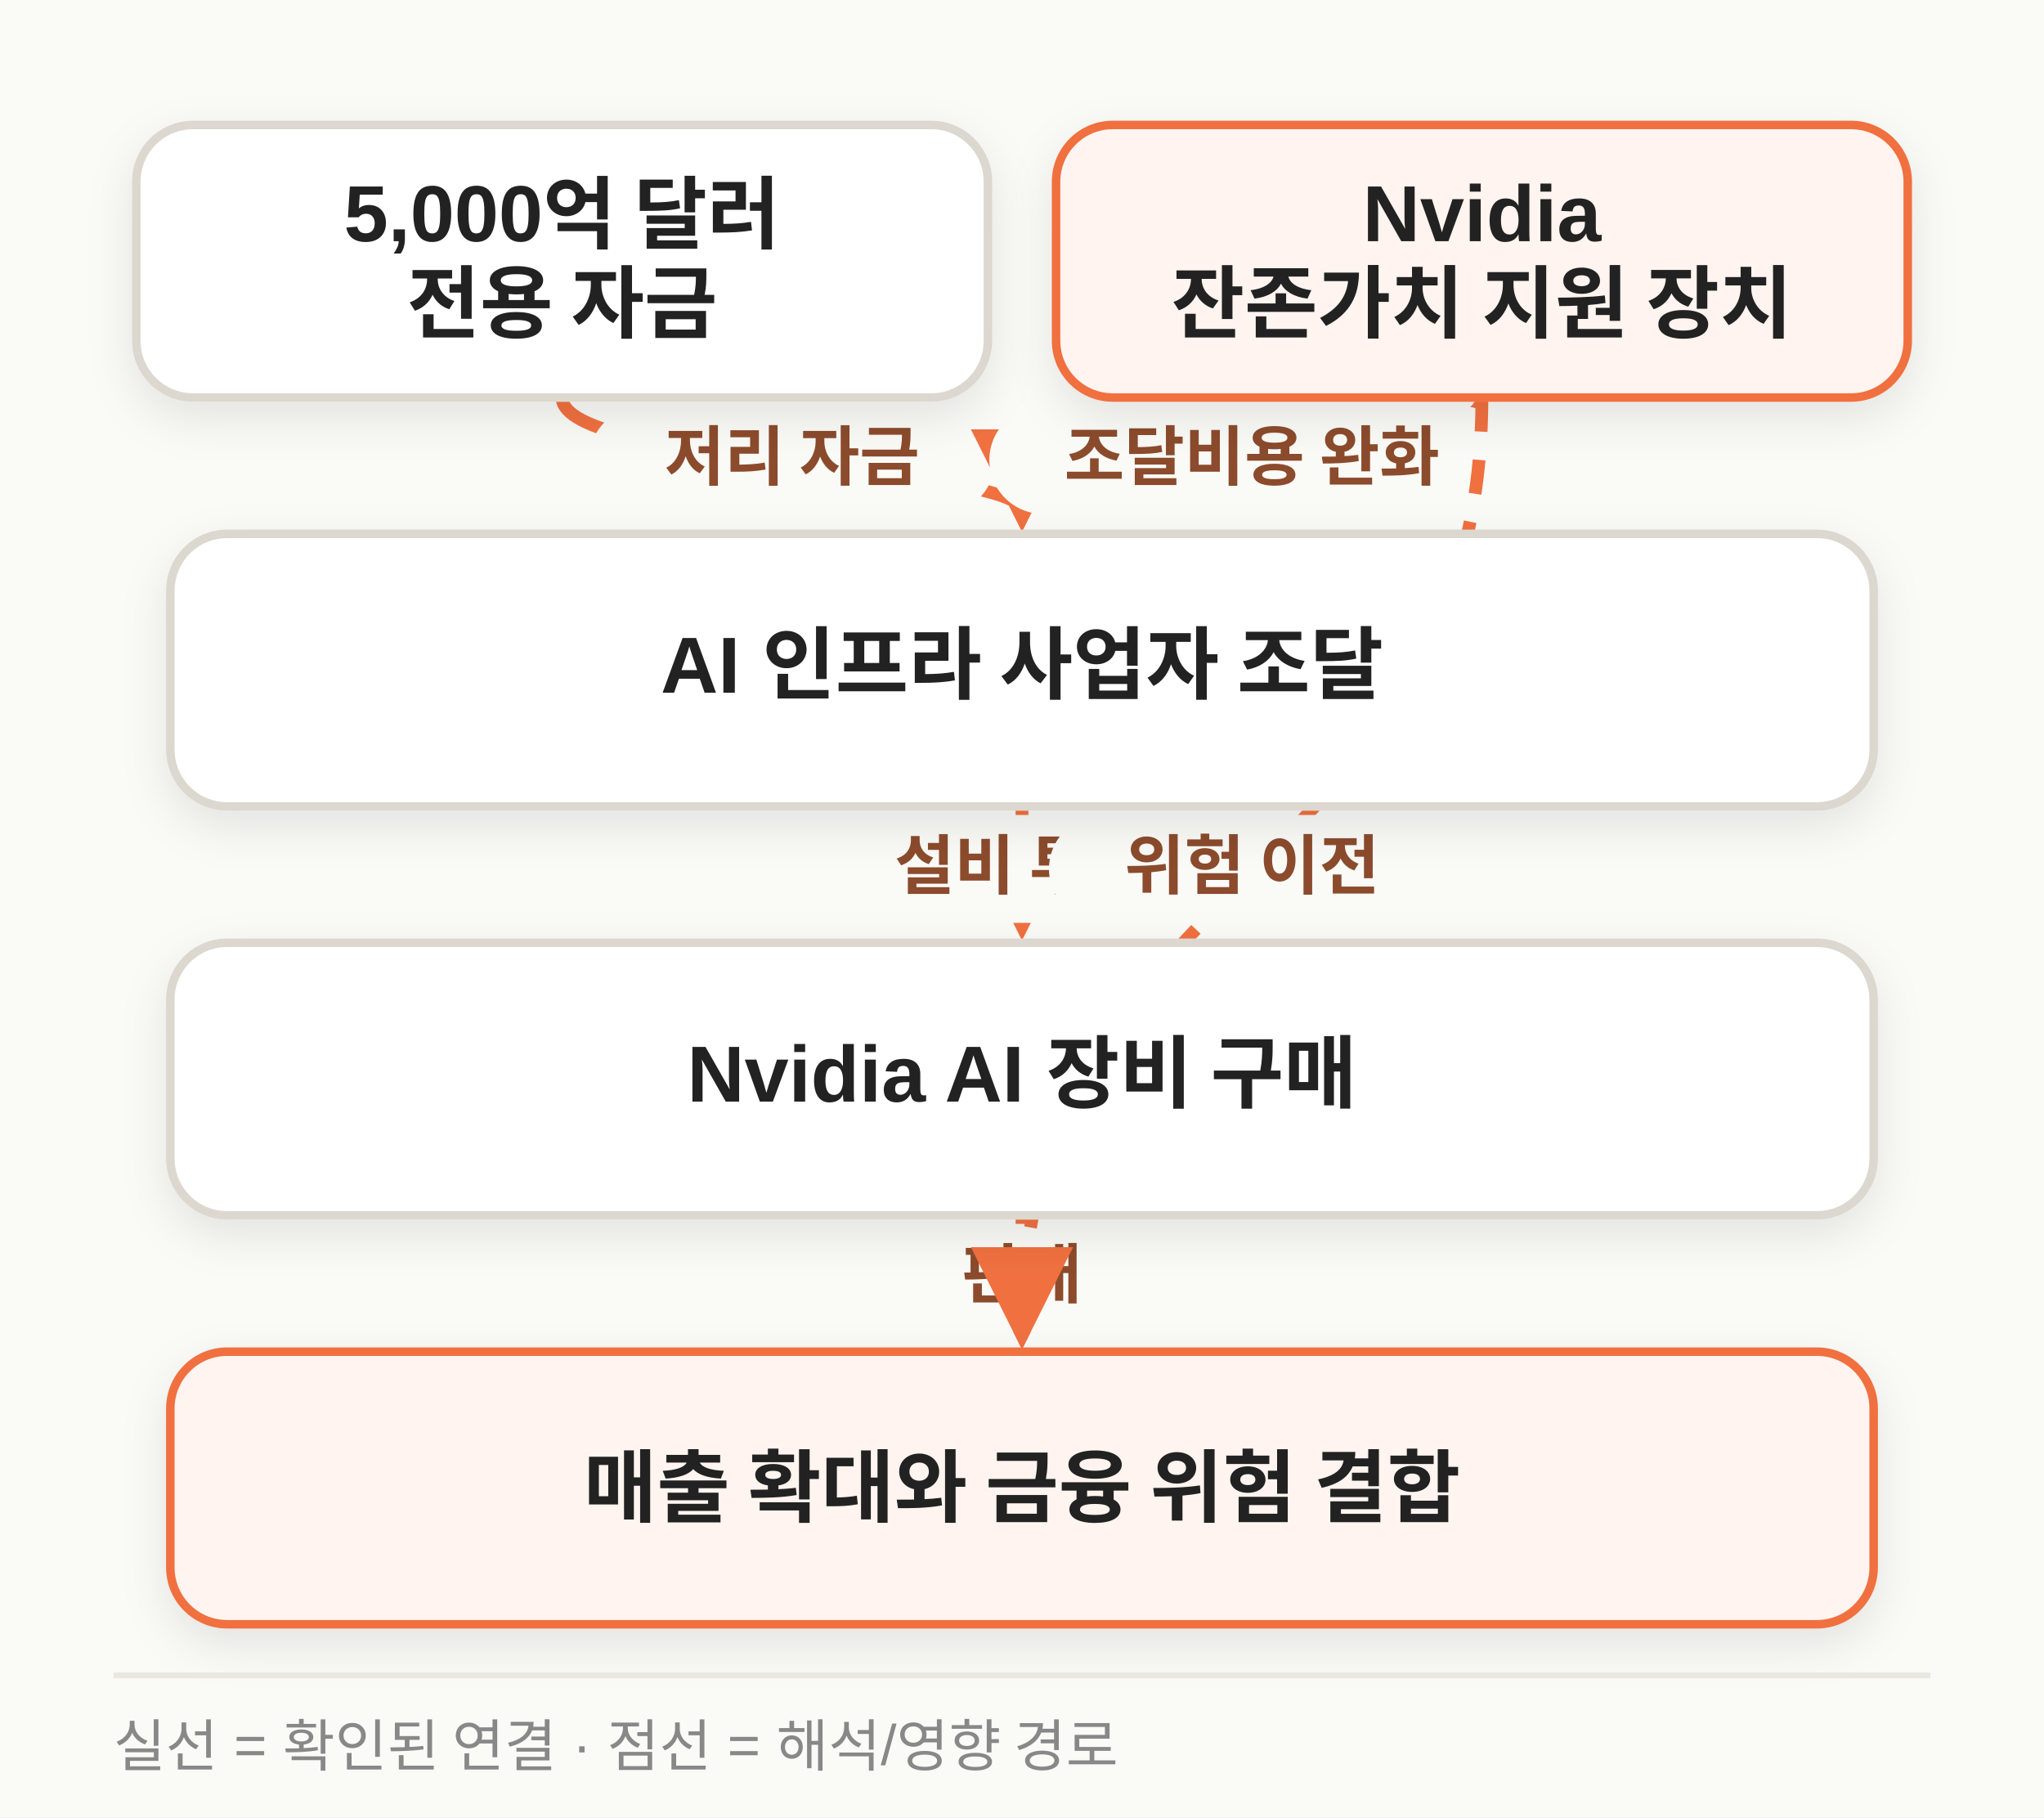
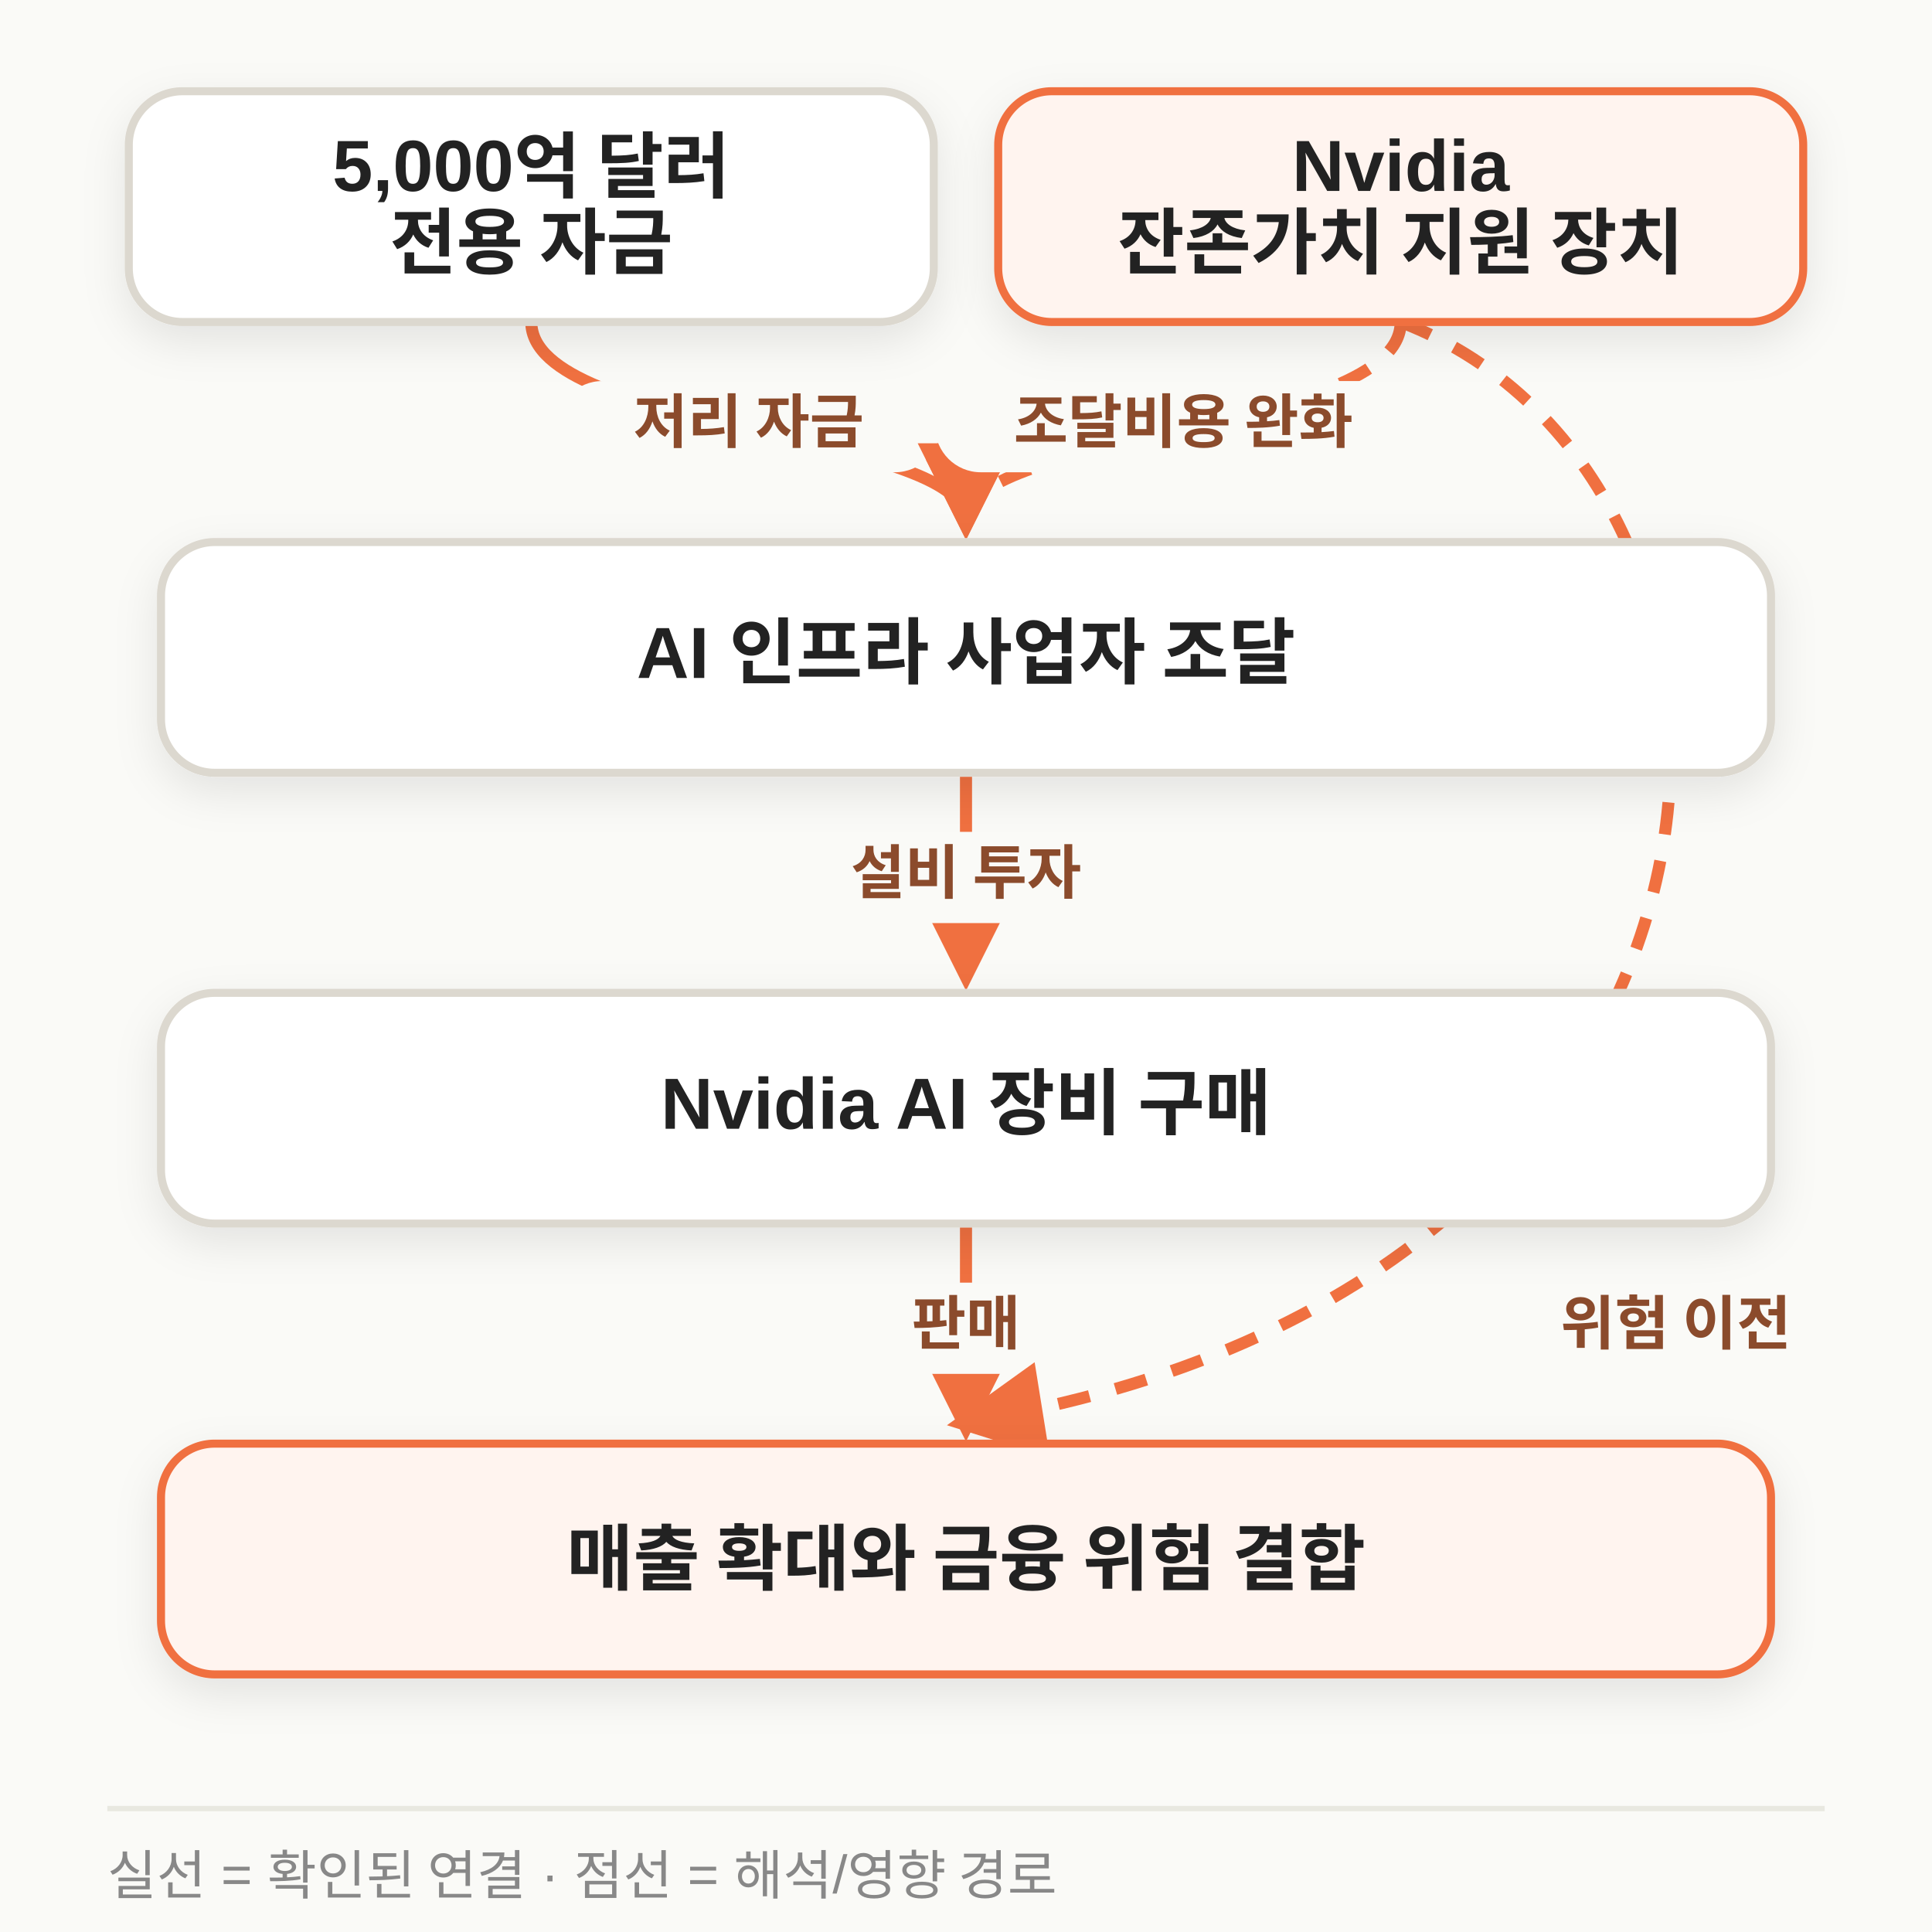
- <svg xmlns="http://www.w3.org/2000/svg" width="720" height="640" viewBox="0 0 720 640" class="morning-diagram morning-diagram-mobile" data-mobile-layout="same-topology" data-motion-orientation="TB" data-motion-steps="7">
+ <svg xmlns="http://www.w3.org/2000/svg" width="720" height="720" viewBox="0 0 720 720" class="morning-diagram morning-diagram-mobile" data-mobile-layout="same-topology" data-motion-orientation="TB" data-motion-steps="7">
  <defs>
    <filter id="shadow" x="-20%" y="-20%" width="140%" height="160%">
      <feDropShadow dx="0" dy="6" stdDeviation="8" flood-color="#111111" flood-opacity=".09" />
    </filter>
    <marker id="arrow" viewBox="0 0 10 10" refX="8" refY="5" markerWidth="8" markerHeight="8" orient="auto-start-reverse">
      <path d="M 0 0 L 10 5 L 0 10 z" fill="#F07040" />
    </marker>
  </defs>
-   <rect width="720" height="640" fill="#FAFAF7" />
+   <rect width="720" height="720" fill="#FAFAF7" />
  <g class="motion-step motion-edge" data-motion-step="1" data-from="A" data-to="B" style="--motion-delay:415ms">
-     <path d="M 198.0 140.0 C 198.0 164.0, 360.0 164.0, 360.0 180.0" fill="none" stroke="#F07040" stroke-width="4.5" marker-end="url(#arrow)" />
-     <rect x="207.5" y="143.0" width="143" height="38" rx="19" fill="#FAFAF7" />
-     <text x="279.0" y="169.0" text-anchor="middle" font-family="Apple SD Gothic Neo,Malgun Gothic,Arial,sans-serif" font-size="23" font-weight="800" fill="#8B4B2C">저리 자금</text>
+     <path d="M 198.0 120.0 C 198.0 161.0, 360.0 161.0, 360.0 194.0" fill="none" stroke="#F07040" stroke-width="4.5" marker-end="url(#arrow)" />
+     <rect x="207.5" y="142.0" width="143" height="34" rx="17" fill="#FAFAF7" />
+     <text x="279.0" y="165.0" text-anchor="middle" font-family="Apple SD Gothic Neo,Malgun Gothic,Arial,sans-serif" font-size="22" font-weight="800" fill="#8B4B2C">저리 자금</text>
  </g>
  <g class="motion-step motion-edge" data-motion-step="3" data-from="B" data-to="C" style="--motion-delay:1245ms">
-     <path d="M 360.0 284.0 C 360.0 308.0, 360.0 308.0, 360.0 324.0" fill="none" stroke="#F07040" stroke-width="4.5" marker-end="url(#arrow)" />
-     <rect x="288.5" y="287.0" width="143" height="38" rx="19" fill="#FAFAF7" />
-     <text x="360.0" y="313.0" text-anchor="middle" font-family="Apple SD Gothic Neo,Malgun Gothic,Arial,sans-serif" font-size="23" font-weight="800" fill="#8B4B2C">설비 투자</text>
+     <path d="M 360.0 288.0 C 360.0 329.0, 360.0 329.0, 360.0 362.0" fill="none" stroke="#F07040" stroke-width="4.5" marker-end="url(#arrow)" />
+     <rect x="288.5" y="310.0" width="143" height="34" rx="17" fill="#FAFAF7" />
+     <text x="360.0" y="333.0" text-anchor="middle" font-family="Apple SD Gothic Neo,Malgun Gothic,Arial,sans-serif" font-size="22" font-weight="800" fill="#8B4B2C">설비 투자</text>
  </g>
  <g class="motion-step motion-edge" data-motion-step="1" data-from="D" data-to="B" style="--motion-delay:415ms">
-     <path d="M 522.0 140.0 C 522.0 164.0, 360.0 164.0, 360.0 180.0" fill="none" stroke="#F07040" stroke-width="4.5" stroke-dasharray="12 10" marker-end="url(#arrow)" />
-     <rect x="348.5" y="143.0" width="185" height="38" rx="19" fill="#FAFAF7" />
-     <text x="441.0" y="169.0" text-anchor="middle" font-family="Apple SD Gothic Neo,Malgun Gothic,Arial,sans-serif" font-size="23" font-weight="800" fill="#8B4B2C">조달비용 완화</text>
+     <path d="M 522.0 120.0 C 522.0 161.0, 360.0 161.0, 360.0 194.0" fill="none" stroke="#F07040" stroke-width="4.5" stroke-dasharray="12 10" marker-end="url(#arrow)" />
+     <rect x="348.5" y="142.0" width="185" height="34" rx="17" fill="#FAFAF7" />
+     <text x="441.0" y="165.0" text-anchor="middle" font-family="Apple SD Gothic Neo,Malgun Gothic,Arial,sans-serif" font-size="22" font-weight="800" fill="#8B4B2C">조달비용 완화</text>
  </g>
  <g class="motion-step motion-edge" data-motion-step="5" data-from="C" data-to="E" style="--motion-delay:2075ms">
-     <path d="M 360.0 428.0 C 360.0 452.0, 360.0 452.0, 360.0 468.0" fill="none" stroke="#F07040" stroke-width="4.5" marker-end="url(#arrow)" />
-     <rect x="306.0" y="431.0" width="108" height="38" rx="19" fill="#FAFAF7" />
-     <text x="360.0" y="457.0" text-anchor="middle" font-family="Apple SD Gothic Neo,Malgun Gothic,Arial,sans-serif" font-size="23" font-weight="800" fill="#8B4B2C">판매</text>
+     <path d="M 360.0 456.0 C 360.0 497.0, 360.0 497.0, 360.0 530.0" fill="none" stroke="#F07040" stroke-width="4.5" marker-end="url(#arrow)" />
+     <rect x="306.0" y="478.0" width="108" height="34" rx="17" fill="#FAFAF7" />
+     <text x="360.0" y="501.0" text-anchor="middle" font-family="Apple SD Gothic Neo,Malgun Gothic,Arial,sans-serif" font-size="22" font-weight="800" fill="#8B4B2C">판매</text>
  </g>
  <g class="motion-step motion-edge" data-motion-step="5" data-from="D" data-to="E" style="--motion-delay:2075ms">
-     <path d="M 522.0 140.0 C 522.0 308.0, 360.0 308.0, 360.0 468.0" fill="none" stroke="#F07040" stroke-width="4.5" stroke-dasharray="12 10" marker-end="url(#arrow)" />
-     <rect x="369.5" y="287.0" width="143" height="38" rx="19" fill="#FAFAF7" />
-     <text x="441.0" y="313.0" text-anchor="middle" font-family="Apple SD Gothic Neo,Malgun Gothic,Arial,sans-serif" font-size="23" font-weight="800" fill="#8B4B2C">위험 이전</text>
+     <path d="M 522.0 120.0 C 676.0 178.8, 676.0 479.2, 360.0 530.0" fill="none" stroke="#F07040" stroke-width="4.5" stroke-dasharray="12 10" marker-end="url(#arrow)" />
+     <rect x="553.0" y="478.0" width="143" height="34" rx="17" fill="#FAFAF7" />
+     <text x="624.5" y="501.0" text-anchor="middle" font-family="Apple SD Gothic Neo,Malgun Gothic,Arial,sans-serif" font-size="22" font-weight="800" fill="#8B4B2C">위험 이전</text>
  </g>
  <g class="motion-step motion-node" data-motion-step="0" style="--motion-delay:0ms;--motion-accent-delay:660ms">
-     <rect class="motion-node-shape" x="48.0" y="44.0" width="300.0" height="96" rx="20" fill="#FFFFFF" stroke="#DCD8CF" stroke-width="3" filter="url(#shadow)" />
-     <text x="198.0" y="77.0" text-anchor="middle" dominant-baseline="middle" font-family="Apple SD Gothic Neo,Malgun Gothic,Arial,sans-serif" font-size="28" font-weight="800" fill="#222222">5,000억 달러</text>
-     <text x="198.0" y="107.0" text-anchor="middle" dominant-baseline="middle" font-family="Apple SD Gothic Neo,Malgun Gothic,Arial,sans-serif" font-size="28" font-weight="800" fill="#222222">전용 자금</text>
+     <rect class="motion-node-shape" x="48.0" y="34.0" width="300.0" height="86" rx="20" fill="#FFFFFF" stroke="#DCD8CF" stroke-width="3" filter="url(#shadow)" />
+     <text x="198.0" y="63.5" text-anchor="middle" dominant-baseline="middle" font-family="Apple SD Gothic Neo,Malgun Gothic,Arial,sans-serif" font-size="27" font-weight="800" fill="#222222">5,000억 달러</text>
+     <text x="198.0" y="90.5" text-anchor="middle" dominant-baseline="middle" font-family="Apple SD Gothic Neo,Malgun Gothic,Arial,sans-serif" font-size="27" font-weight="800" fill="#222222">전용 자금</text>
  </g>
  <g class="motion-step motion-node motion-risk" data-motion-step="0" style="--motion-delay:0ms;--motion-accent-delay:660ms">
-     <rect class="motion-node-shape" x="372.0" y="44.0" width="300.0" height="96" rx="20" fill="#FFF4EF" stroke="#F07040" stroke-width="3" filter="url(#shadow)" />
-     <text x="522.0" y="77.0" text-anchor="middle" dominant-baseline="middle" font-family="Apple SD Gothic Neo,Malgun Gothic,Arial,sans-serif" font-size="28" font-weight="800" fill="#222222">Nvidia</text>
-     <text x="522.0" y="107.0" text-anchor="middle" dominant-baseline="middle" font-family="Apple SD Gothic Neo,Malgun Gothic,Arial,sans-serif" font-size="28" font-weight="800" fill="#222222">잔존가치 지원 장치</text>
+     <rect class="motion-node-shape" x="372.0" y="34.0" width="300.0" height="86" rx="20" fill="#FFF4EF" stroke="#F07040" stroke-width="3" filter="url(#shadow)" />
+     <text x="522.0" y="63.5" text-anchor="middle" dominant-baseline="middle" font-family="Apple SD Gothic Neo,Malgun Gothic,Arial,sans-serif" font-size="27" font-weight="800" fill="#222222">Nvidia</text>
+     <text x="522.0" y="90.5" text-anchor="middle" dominant-baseline="middle" font-family="Apple SD Gothic Neo,Malgun Gothic,Arial,sans-serif" font-size="27" font-weight="800" fill="#222222">잔존가치 지원 장치</text>
  </g>
  <g class="motion-step motion-node" data-motion-step="2" style="--motion-delay:830ms;--motion-accent-delay:1490ms">
-     <rect class="motion-node-shape" x="60.0" y="188.0" width="600.0" height="96" rx="20" fill="#FFFFFF" stroke="#DCD8CF" stroke-width="3" filter="url(#shadow)" />
-     <text x="360.0" y="236.0" text-anchor="middle" dominant-baseline="middle" font-family="Apple SD Gothic Neo,Malgun Gothic,Arial,sans-serif" font-size="28" font-weight="800" fill="#222222">AI 인프라 사업자 조달</text>
+     <rect class="motion-node-shape" x="60.0" y="202.0" width="600.0" height="86" rx="20" fill="#FFFFFF" stroke="#DCD8CF" stroke-width="3" filter="url(#shadow)" />
+     <text x="360.0" y="245.0" text-anchor="middle" dominant-baseline="middle" font-family="Apple SD Gothic Neo,Malgun Gothic,Arial,sans-serif" font-size="27" font-weight="800" fill="#222222">AI 인프라 사업자 조달</text>
  </g>
  <g class="motion-step motion-node" data-motion-step="4" style="--motion-delay:1660ms;--motion-accent-delay:2320ms">
-     <rect class="motion-node-shape" x="60.0" y="332.0" width="600.0" height="96" rx="20" fill="#FFFFFF" stroke="#DCD8CF" stroke-width="3" filter="url(#shadow)" />
-     <text x="360.0" y="380.0" text-anchor="middle" dominant-baseline="middle" font-family="Apple SD Gothic Neo,Malgun Gothic,Arial,sans-serif" font-size="28" font-weight="800" fill="#222222">Nvidia AI 장비 구매</text>
+     <rect class="motion-node-shape" x="60.0" y="370.0" width="600.0" height="86" rx="20" fill="#FFFFFF" stroke="#DCD8CF" stroke-width="3" filter="url(#shadow)" />
+     <text x="360.0" y="413.0" text-anchor="middle" dominant-baseline="middle" font-family="Apple SD Gothic Neo,Malgun Gothic,Arial,sans-serif" font-size="27" font-weight="800" fill="#222222">Nvidia AI 장비 구매</text>
  </g>
  <g class="motion-step motion-node motion-risk" data-motion-step="6" style="--motion-delay:2490ms;--motion-accent-delay:3150ms">
-     <rect class="motion-node-shape" x="60.0" y="476.0" width="600.0" height="96" rx="20" fill="#FFF4EF" stroke="#F07040" stroke-width="3" filter="url(#shadow)" />
-     <text x="360.0" y="524.0" text-anchor="middle" dominant-baseline="middle" font-family="Apple SD Gothic Neo,Malgun Gothic,Arial,sans-serif" font-size="28" font-weight="800" fill="#222222">매출 확대와 금융 위험 결합</text>
+     <rect class="motion-node-shape" x="60.0" y="538.0" width="600.0" height="86" rx="20" fill="#FFF4EF" stroke="#F07040" stroke-width="3" filter="url(#shadow)" />
+     <text x="360.0" y="581.0" text-anchor="middle" dominant-baseline="middle" font-family="Apple SD Gothic Neo,Malgun Gothic,Arial,sans-serif" font-size="27" font-weight="800" fill="#222222">매출 확대와 금융 위험 결합</text>
  </g>
-   <line x1="40" y1="590" x2="680" y2="590" stroke="#E8E8E0" stroke-width="2" />
-   <text x="40" y="622" font-family="Apple SD Gothic Neo,Malgun Gothic,Arial,sans-serif" font-size="20" fill="#888888">실선 = 확인된 연결 · 점선 = 해석/영향 경로</text>
+   <line x1="40" y1="674" x2="680" y2="674" stroke="#E8E8E0" stroke-width="2" />
+   <text x="40" y="706" font-family="Apple SD Gothic Neo,Malgun Gothic,Arial,sans-serif" font-size="20" fill="#888888">실선 = 확인된 연결 · 점선 = 해석/영향 경로</text>
</svg>
